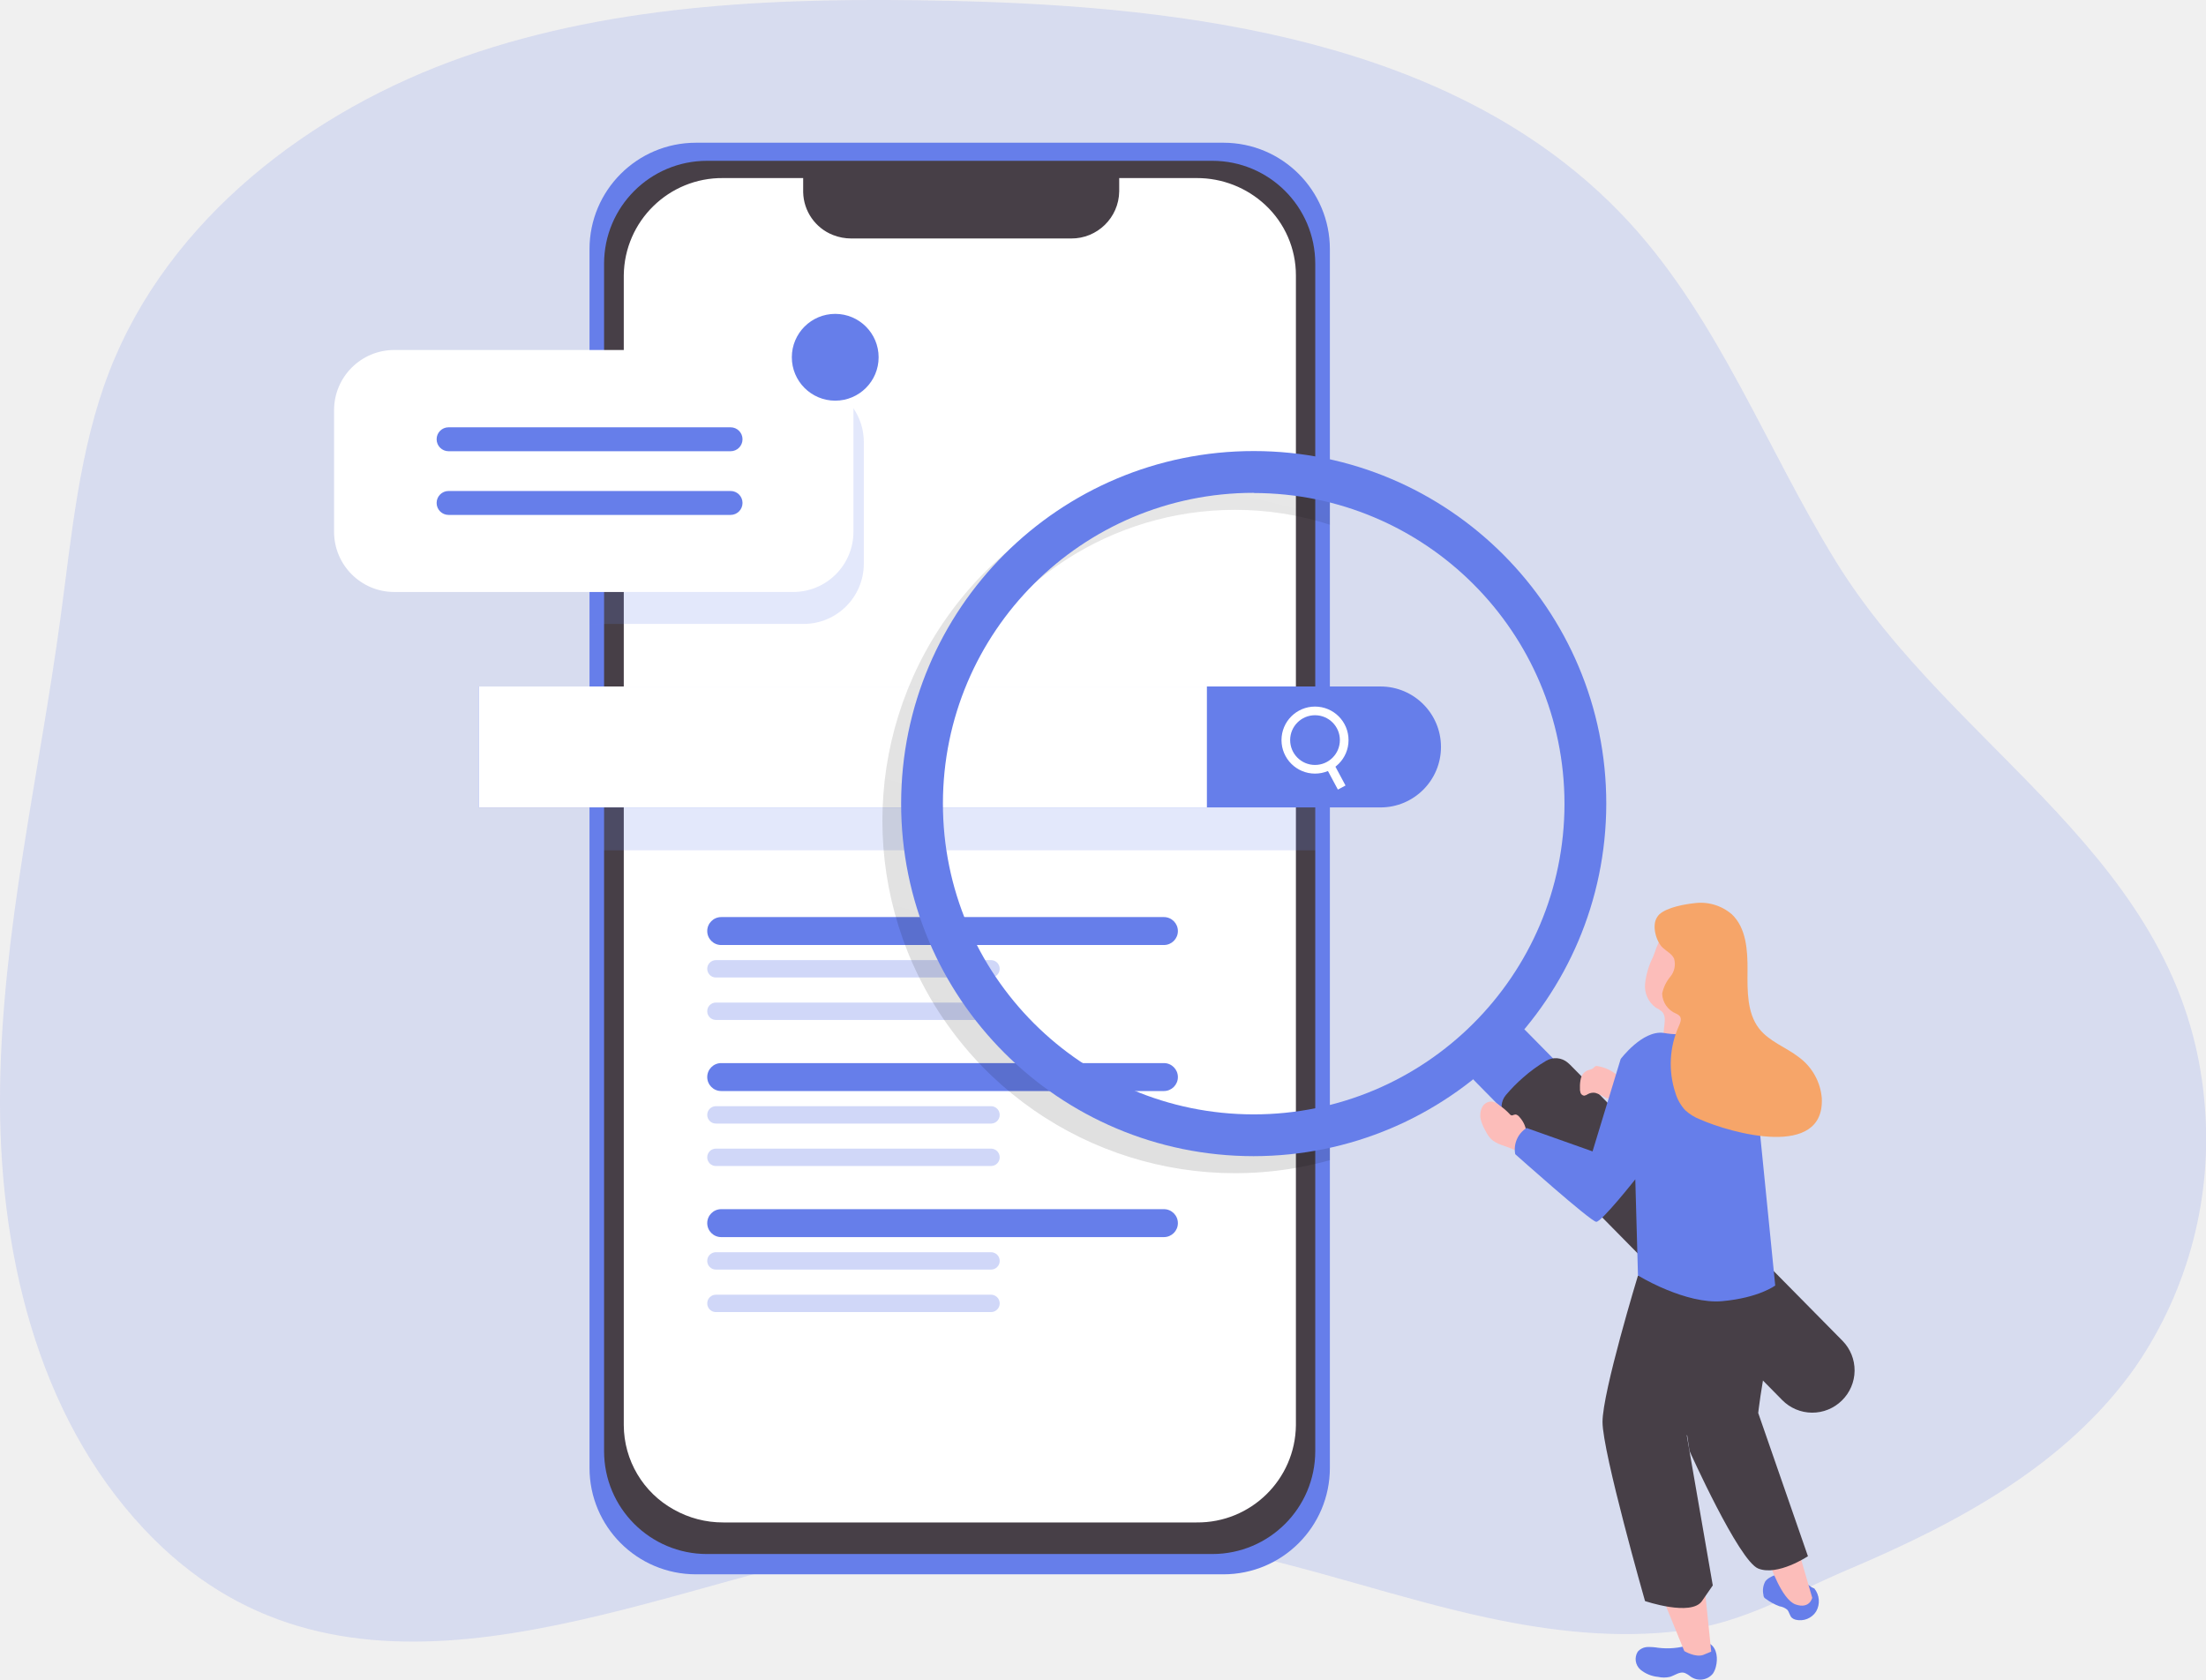
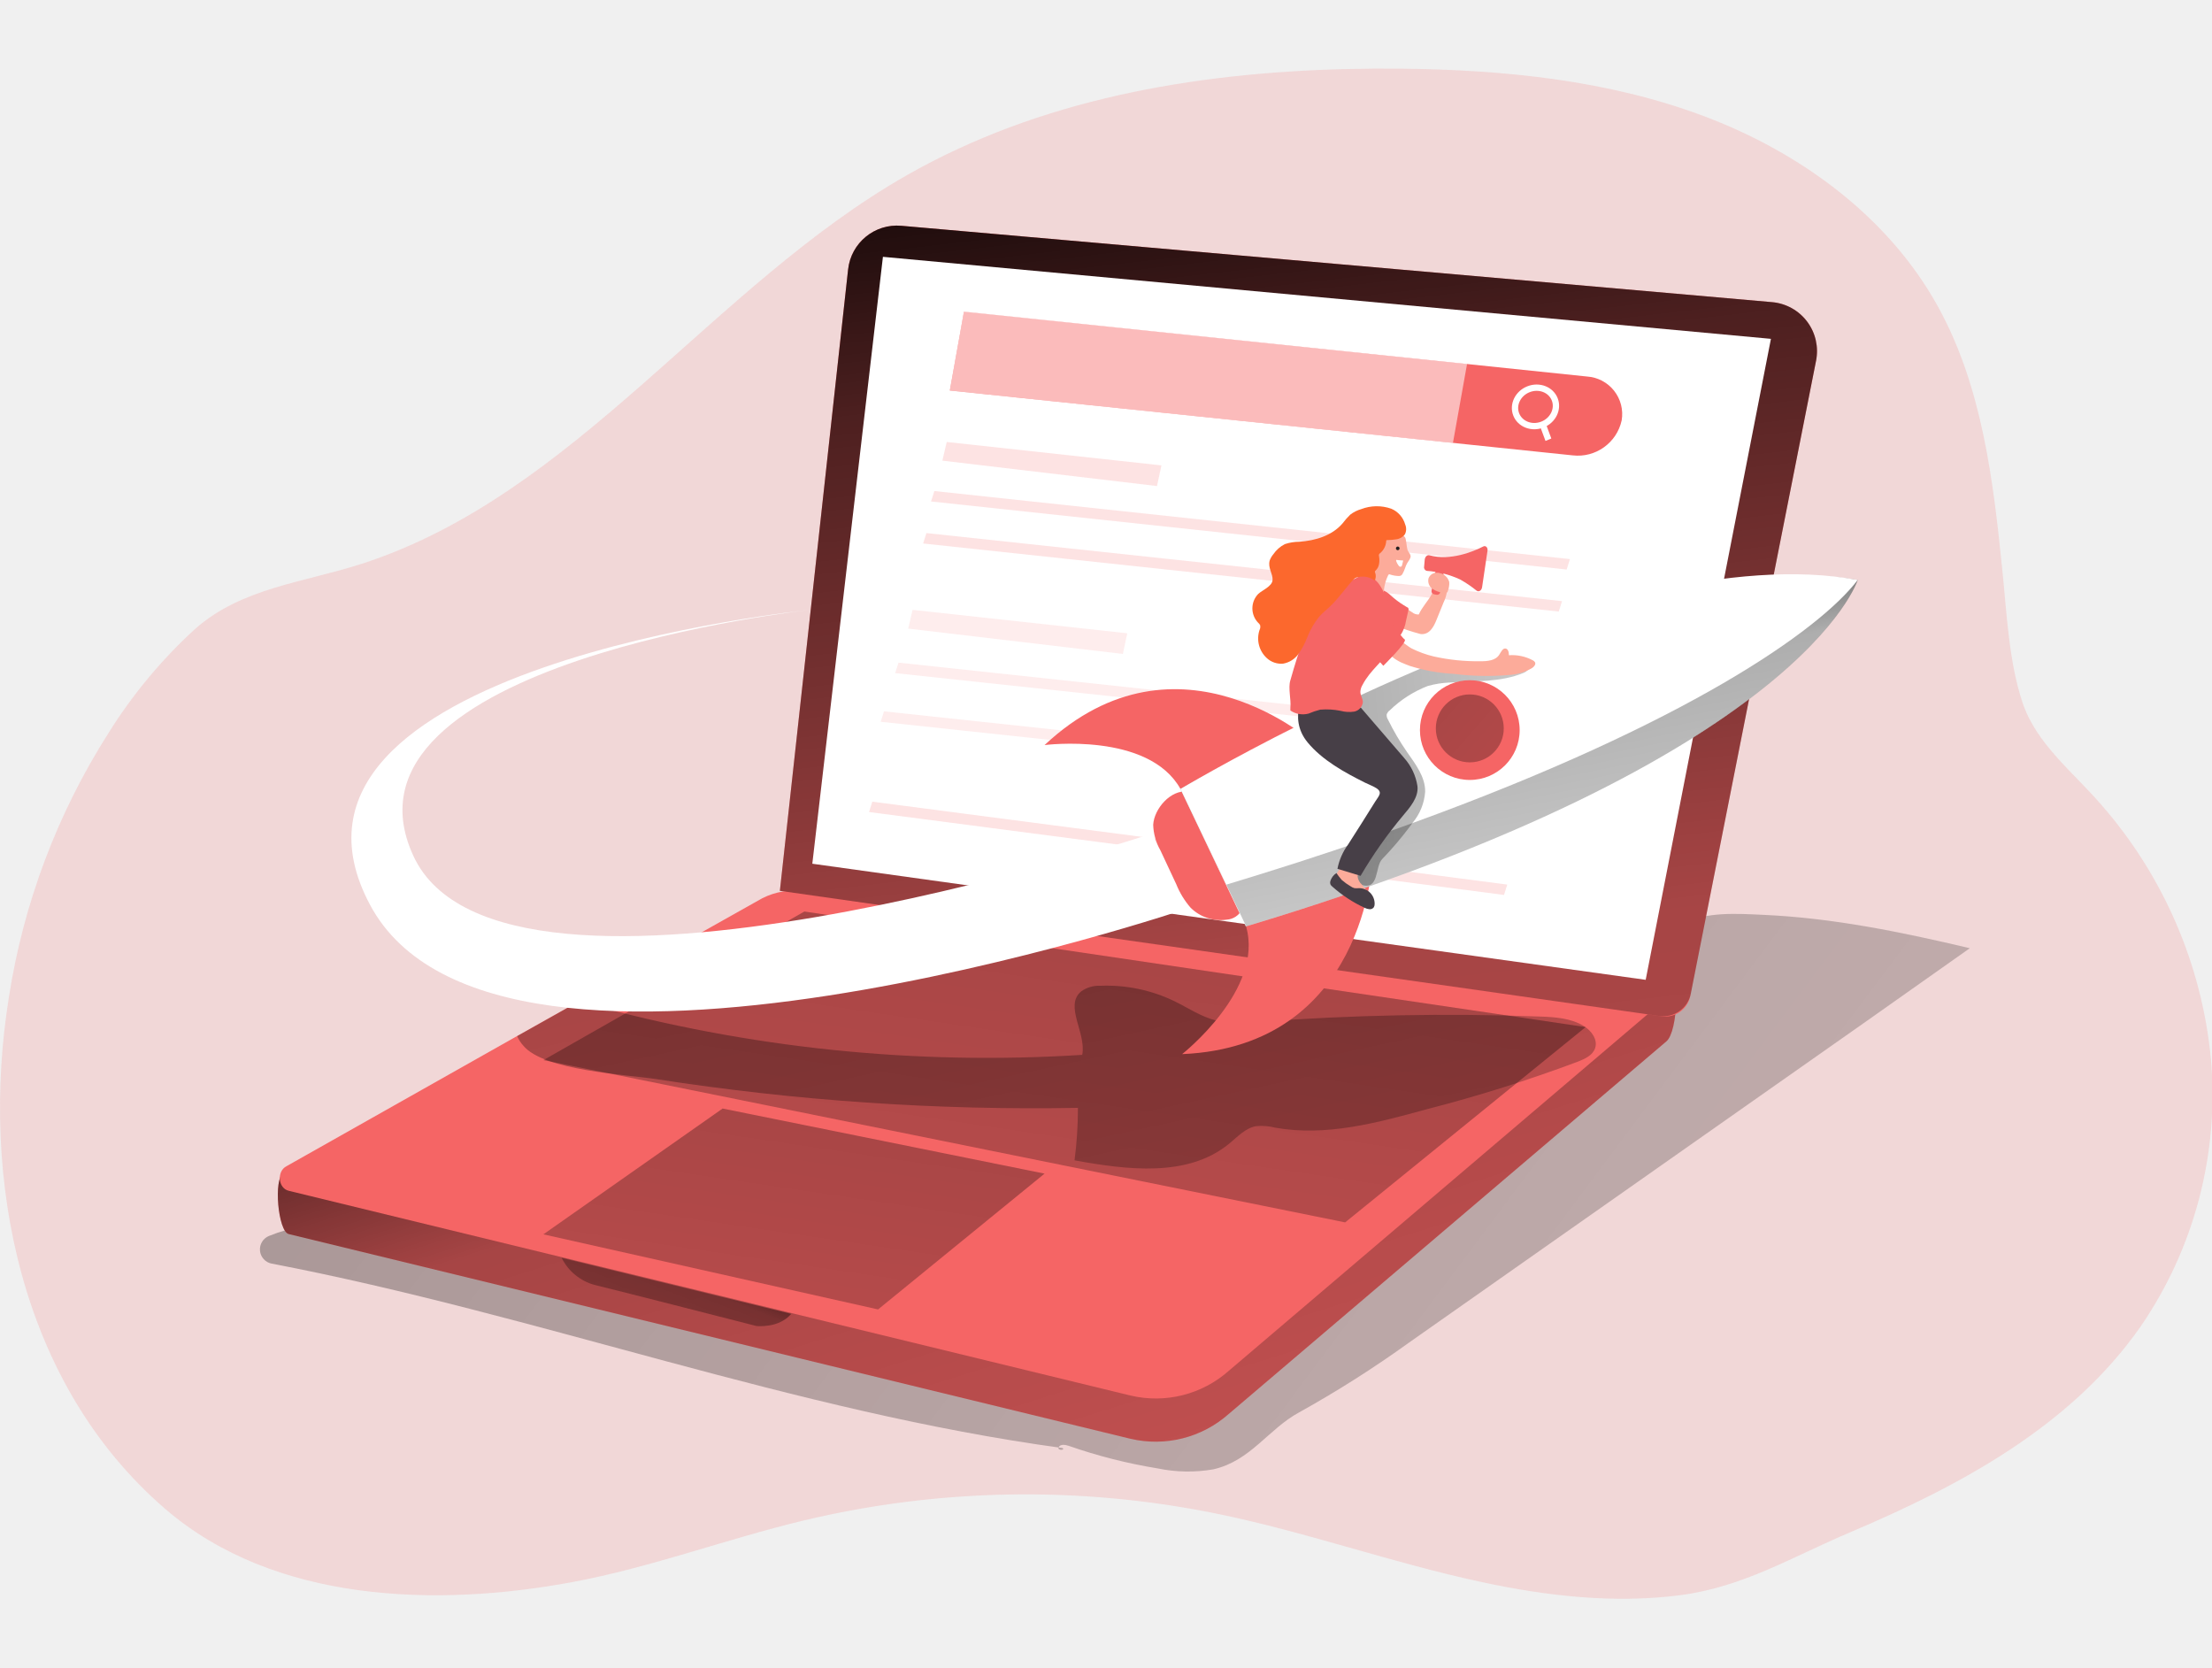
- <svg xmlns="http://www.w3.org/2000/svg" data-name="Layer 1" viewBox="0 0 369.53 281.38">
+ <svg xmlns="http://www.w3.org/2000/svg" xmlns:xlink="http://www.w3.org/1999/xlink" width="406" height="306" class="illustration styles_illustrationTablet__1DWOa" data-name="Layer 1" viewBox="0 0 364.7 252.27">
  <defs>
-     <linearGradient id="a" x1="157.8" y1="392.22" x2="326.3" y2="-282.82" gradientUnits="userSpaceOnUse">
+     <linearGradient id="a" x1="-82.33" x2="668.51" y1="-5.84" y2="555.72" gradientUnits="userSpaceOnUse">
      <stop offset=".01" />
      <stop offset=".08" stop-opacity=".69" />
      <stop offset=".21" stop-opacity=".32" />
      <stop offset="1" stop-opacity="0" />
    </linearGradient>
+     <linearGradient xlink:href="#a" id="b" x1="169.29" x2="247.42" y1="158.63" y2="406.75" />
+     <linearGradient xlink:href="#a" id="c" x1="188.89" x2="141.12" y1="70.29" y2="393.21" />
+     <linearGradient xlink:href="#a" id="d" x1="181.1" x2="238.34" y1="118.92" y2="383.44" />
+     <linearGradient xlink:href="#a" id="e" x1="141.52" x2="104.71" y1="115.44" y2="364.26" />
+     <linearGradient xlink:href="#a" id="f" x1="140.64" x2="121.06" y1="230.56" y2="280.93" />
+     <linearGradient xlink:href="#a" id="g" x1="227.27" x2="311.18" y1="31.41" y2="764.24" />
+     <linearGradient xlink:href="#a" id="h" x1="270.38" x2="294.31" y1="119.43" y2="236.55" />
+     <linearGradient xlink:href="#a" id="i" x1="215.42" x2="348.7" y1="160.73" y2="150.41" />
+     <linearGradient xlink:href="#a" id="j" x1="208.92" x2="330.56" y1="79.5" y2="186.12" />
  </defs>
-   <path d="M163.84.27c-1.72-.06-3.43-.1-5.13-.14-27.29-.57-55.14.35-80.91 9.34S28.28 36.68 18.37 62.08c-5.13 13.19-6.34 27.51-8.25 41.53C6.55 129.9.34 155.96.01 182.48s6 54.44 24.21 73.76c31.59 33.56 75.41 13.67 113 4.63a157.66 157.66 0 0168-1.21c14.84 3 29.17 8.17 44 11.35 10.67 2.29 21.77 3.55 32.64 2.14 10.44-1.35 18.49-6.33 28-10.34 18.1-7.68 36.4-17.46 47.94-33.95a67.46 67.46 0 0011.48-44.18c-3.55-41.16-42-58.44-61.85-90.79-11.56-18.8-19.44-40.12-34.31-56.42C246.44 8.27 203.7 1.54 163.84.27z" fill="#667eea" opacity=".18" style="isolation:isolate" />
-   <path d="M222.77 41.75V245.9a17.83 17.83 0 01-17.83 17.83h-88.36a17.83 17.83 0 01-17.83-17.83V41.75a17.83 17.83 0 0117.83-17.84h88.36a17.83 17.83 0 0117.83 17.84z" fill="#667eea" />
-   <rect x="101.19" y="26.94" width="119.13" height="233.39" rx="17.24" fill="#473f47" />
-   <path d="M217.08 46.13v192.61a16.47 16.47 0 01-16.63 16.3h-79.31a16.71 16.71 0 01-8.27-2.16 16.22 16.22 0 01-8.38-14.14V46.13a16.48 16.48 0 0116.65-16.3h13.4v2.37a7.89 7.89 0 005 7.17 8.32 8.32 0 003.05.58h36.84a8 8 0 008.05-7.88v-2.24h13a16.77 16.77 0 0111.49 4.52 16.1 16.1 0 015.11 11.78z" fill="#fff" />
-   <rect x="118.47" y="160.84" width="48.99" height="2.91" rx="1.45" fill="#667eea" opacity=".31" style="isolation:isolate" />
-   <rect x="118.47" y="167.95" width="48.99" height="2.91" rx="1.45" fill="#667eea" opacity=".31" style="isolation:isolate" />
-   <path fill="#667eea" opacity=".18" style="isolation:isolate" d="M98.74 134.65h124.03v7.79H98.74z" />
-   <path d="M80.19 115h151.06a10.13 10.13 0 0110.13 10.13 10.13 10.13 0 01-10.13 10.13H80.19V115z" fill="#667eea" />
-   <path fill="#fff" d="M80.19 115h121.98v20.25H80.19z" />
-   <circle cx="220.28" cy="123.98" r="4.89" fill="none" stroke="#fff" stroke-miterlimit="10" stroke-width="1.45" />
-   <path d="M224.75 131.93l-2-3.73" fill="none" stroke="#fff" stroke-miterlimit="10" stroke-width="1.45" />
-   <rect x="118.47" y="153.63" width="78.84" height="4.68" rx="2.34" fill="#667eea" />
-   <rect x="118.47" y="185.31" width="48.99" height="2.91" rx="1.45" fill="#667eea" opacity=".31" style="isolation:isolate" />
-   <rect x="118.47" y="192.42" width="48.99" height="2.91" rx="1.45" fill="#667eea" opacity=".31" style="isolation:isolate" />
-   <rect x="118.47" y="178.09" width="78.84" height="4.68" rx="2.34" fill="#667eea" />
-   <rect x="118.47" y="209.77" width="48.99" height="2.91" rx="1.45" fill="#667eea" opacity=".31" style="isolation:isolate" />
-   <rect x="118.47" y="216.89" width="48.99" height="2.91" rx="1.45" fill="#667eea" opacity=".31" style="isolation:isolate" />
-   <rect x="118.47" y="202.56" width="78.84" height="4.68" rx="2.34" fill="#667eea" />
-   <path d="M229.21 115.73a51.69 51.69 0 0115.91 2.49v-7.31a59.06 59.06 0 100 113.76v-7.31a52.06 52.06 0 11-15.91-101.63z" transform="translate(-22.35 -30.32)" fill="url(#a)" opacity=".41" />
-   <path d="M210.01 193.68a59.06 59.06 0 1159.06-59 59.13 59.13 0 01-59.06 59zm0-111.12a52.06 52.06 0 1052.06 52.12 52.11 52.11 0 00-52.06-52.09z" fill="#667eea" />
-   <path d="M290 222.13a6 6 0 01-4.28-1.79l-38.7-39.27a6 6 0 118.55-8.42l38.7 39.27a6 6 0 01-4.27 10.21z" fill="#667eea" />
-   <path d="M308.54 234.61a7.06 7.06 0 01-10-.07l-45.56-46.24a5.88 5.88 0 01-.69-.82q-.18-.24-.33-.48a3.08 3.08 0 01.28-3.54 26.38 26.38 0 012.89-2.94 24.64 24.64 0 013.86-2.81 3.11 3.11 0 013.63.31 4.1 4.1 0 01.39.35l45.64 46.25a7.06 7.06 0 01-.11 9.99z" fill="#473f47" />
-   <path d="M144.7 74.07v20.36a10.09 10.09 0 01-10.05 10.09h-35.9V63.98h35.9a10.09 10.09 0 0110.05 10.09z" fill="#667eea" opacity=".18" style="isolation:isolate" />
-   <rect x="55.96" y="58.63" width="87" height="40.54" rx="10.09" fill="#fff" />
-   <circle cx="139.91" cy="59.85" r="7.27" fill="#667eea" />
-   <rect x="73.14" y="71.58" width="51.24" height="4.01" rx="2" fill="#667eea" />
-   <rect x="73.14" y="82.25" width="51.24" height="4.01" rx="2" fill="#667eea" />
-   <path d="M303.93 266.11a3.42 3.42 0 01.3 3.83 3.17 3.17 0 01-3.46 1.39 1.53 1.53 0 01-.62-.32c-.37-.36-.43-1-.78-1.36a2.58 2.58 0 00-1.27-.56 9.08 9.08 0 01-2.31-1.25.91.91 0 01-.29-.26.92.92 0 01-.11-.43 3.21 3.21 0 01.33-2.26 2.56 2.56 0 01.76-.63 3.68 3.68 0 011.83-.55 4.76 4.76 0 011.47.34 11.26 11.26 0 013.68 1.84" fill="#667eea" />
-   <path d="M301.34 259.98l2.23 7.68s-.42 1.93-2.78 1.12-4.34-6.86-4.34-6.86z" fill="#fcbdba" />
-   <path d="M277.8 276.04a9.44 9.44 0 00-1.84-.13 2.28 2.28 0 00-1.62.78 2.35 2.35 0 00.44 3 5.43 5.43 0 002.95 1.22 4.49 4.49 0 002 0c.83-.24 1.62-.93 2.45-.67a3.85 3.85 0 011 .61 2.76 2.76 0 003.74-.47 3.55 3.55 0 00.51-1.18c.35-1.33.19-3-.91-3.77-1.3-.93-2.31-.29-3.56.14a12.35 12.35 0 01-5.16.47z" fill="#667eea" />
-   <path d="M278.88 268.59l3.26 8s1.87 1.13 3.2.63l1.31-.54-1.15-11.17zM254.65 187.27c-.22-.29-.51-.61-.86-.56s-.41.19-.62.13a.64.64 0 01-.32-.25 10.08 10.08 0 00-1.65-1.41 2.89 2.89 0 00-1.28-.65 1.75 1.75 0 00-1.67 1 3 3 0 00-.21 2 7.44 7.44 0 00.8 1.91 5.68 5.68 0 00.81 1.24c1 1.09 2.66 1.27 4 1.94a1.14 1.14 0 00.47.16.92.92 0 00.67-.49 5.13 5.13 0 00.91-2.5 4.37 4.37 0 00-1.05-2.52zM267.65 178.6a.66.66 0 00-.48.05 1.2 1.2 0 00-.22.23c-.28.3-.74.31-1.12.48a1.94 1.94 0 00-1 1.23 5.72 5.72 0 00-.17 1.61 2.21 2.21 0 00.09.85.74.74 0 00.62.5 1.53 1.53 0 00.63-.27 1.88 1.88 0 011.25-.2 6.9 6.9 0 011.56.73 1.61 1.61 0 001.64 0 2 2 0 00.51-.72c.45-1 1-2.11 0-2.92a6.79 6.79 0 00-3.31-1.57z" fill="#fcbdba" />
-   <path d="M297.37 215.35a112.32 112.32 0 01-1.41 12.55c-.9 4.12-1.44 8.8-1.44 8.8l8.33 24s-5.07 3.37-8.33 2.06-11.51-19.71-11.51-19.71l-3.14-20.93 8.31-9.54z" fill="#473f47" />
-   <path d="M274.38 213.68s-5.94 19.47-5.94 24.53 7.12 30 7.12 30 7.73 2.62 9.54 0l1.81-2.62-4.35-25.1s6.16-13.1 7.25-16.47a36.45 36.45 0 001.41-6.37z" fill="#473f47" />
-   <path d="M276.88 160.35a13.15 13.15 0 00-1.31 4.43 4.41 4.41 0 001.77 4 4.84 4.84 0 011.05.68c1.12 1.14-.16 3.21.48 4.69a2.21 2.21 0 002.76 1 3.68 3.68 0 002-2.43 11.32 11.32 0 00.38-3.29l.11-6.61a8.46 8.46 0 00-.67-4.31 4.29 4.29 0 00-4-2.16c-1.54.33-2.01 2.71-2.57 4z" fill="#fcbdba" />
-   <path d="M253.82 193.35s12.68 11.33 13.58 11.33 6.53-7.12 6.53-7.12l.45 16.11a37.41 37.41 0 004.88 2.42c2.74 1.12 6.21 2.16 9.24 1.88 6.16-.56 8.87-2.62 8.87-2.62l-3.79-37.94s-7.18-5.17-9.63-4.38a15.12 15.12 0 01-5.31 0c-3.54-.46-7.16 4.38-7.16 4.38l-4.71 15.47-11.05-3.92a4.24 4.24 0 00-1.9 4.39z" fill="#667eea" />
-   <path d="M277.95 153.18c1.33-1.21 4.34-1.71 5.81-1.87a8 8 0 016.35 1.86c2.4 2.28 2.65 6 2.62 9.42s-.08 7.09 1.92 9.69c1.72 2.22 4.53 3.14 6.72 4.85a9.48 9.48 0 013.8 6.82c.51 10.28-15.19 5.87-20.38 3.58a7.93 7.93 0 01-2.49-1.54 7.31 7.31 0 01-1.65-2.91 15.43 15.43 0 01.58-11.2c.24-.52.5-1.17.17-1.63a1.71 1.71 0 00-.66-.46 3.75 3.75 0 01-2.31-3.33 6.46 6.46 0 011.38-2.86 3.29 3.29 0 00.62-3c-.36-.81-1.22-1.21-1.86-1.8-1.12-1-1.93-3.69-1-5.13a2.55 2.55 0 01.38-.49z" fill="#f6a569" />
+   <path fill="#F56565" d="M182.65 54.48a111 111 0 0 0-8.4 4.32c-32.15 18.3-54.65 52.65-89.85 64.06-9.53 3.09-19.76 3.94-27.46 10.7a82.36 82.36 0 0 0-14.37 17.26 113.52 113.52 0 0 0-16.4 43.54c-4.81 30 1.92 63.78 25.79 84.33 17.94 15.46 44.64 16.24 67.11 12.06 12.89-2.39 25.24-7.05 38-10.12a157.66 157.66 0 0 1 68-1.21c14.83 3 29.16 8.17 44 11.34 10.66 2.29 21.76 3.56 32.64 2.15 10.44-1.35 18.49-6.33 28-10.35 18.09-7.67 36.4-17.45 47.93-33.94a67.52 67.52 0 0 0 11.59-44.14A74.43 74.43 0 0 0 371 162.42c-4.59-5.28-10.59-9.94-12.83-16.66s-2.59-14.56-3.29-21.45c-1.52-15.11-3.34-30.65-10.7-43.93C336 65.62 321.51 55.05 305.7 49.1s-32.9-7.65-49.79-7.85C230.9 41 205.23 44 182.65 54.48Z" opacity=".18" style="isolation:isolate" transform="translate(-24.71 -41.23)" />
+   <path fill="url(#a)" d="m349.48 186.25-17 12L257 251.28a182.54 182.54 0 0 1-18.08 11.48c-5.09 2.75-8 8-14.16 9.4a24.51 24.51 0 0 1-9.23-.16 86.43 86.43 0 0 1-14.61-3.71c-.58-.2-1.41-.32-1.67.24s1.14.5.65.12c-44.25-6-86.53-22-130.38-30.4a2.39 2.39 0 0 1-.45-4.57c3.53-1.44 7.38-2 11.27-2.76 7-1.29 13.9-2.55 20.88-3.69a351 351 0 0 1 42.53-4.72c23.68-1 47.58 1.53 71-2.14 22.25-3.48 43.19-12.37 63.89-21.27 5-2.14 10.09-4.36 14-8.12 3.07-2.95 5.53-6.84 9.44-8.78 4.06-2 9-1.65 13.36-1.45 11.5.51 22.86 2.85 34.04 5.5Z" transform="translate(-24.71 -41.23)" />
+   <path fill="#F56565" d="m46.73 182.13 98.84-43a11.86 11.86 0 0 1 6.93-1.15l122.25 10.39c2.34.33 1.92 10.39 0 12l-72.2 61.46a18.15 18.15 0 0 1-16.17 4.06L47.6 192.14c-1.77-.43-2.53-9.19-.87-10.01Z" />
+   <path fill="url(#b)" d="m71.44 223.36 98.84-43a11.86 11.86 0 0 1 6.93-1.15l122.25 10.39c2.34.33 1.92 10.39 0 12l-72.2 61.46a18.15 18.15 0 0 1-16.17 4.06L72.31 233.37c-1.77-.43-2.53-9.19-.87-10.01Z" transform="translate(-24.71 -41.23)" />
+   <path fill="#F56565" d="m274.78 153.24-72.2 61.46a18.13 18.13 0 0 1-16.17 4.07L47.6 185.01c-1.77-.43-2-3.23-.35-4.06l38.04-21.47 10-5.62 30.41-17.09a11.85 11.85 0 0 1 6.93-1.15l140.92 12.26c2.34.28 3.12 3.75 1.23 5.36Z" />
+   <path fill="url(#c)" d="m132.62 138.97 128.81 19.05-39.65 32.2-132.19-26.75 43.03-24.5z" />
+   <path fill="url(#d)" d="M287.7 202.73c-.38 1.15-1.63 1.74-2.76 2.19a244.67 244.67 0 0 1-25.16 7.92c-8.09 2.23-16.53 4.48-24.79 3a9.27 9.27 0 0 0-3.18-.26c-1.76.32-3.06 1.75-4.43 2.88-6.83 5.62-16.81 4.34-25.51 2.76a65.89 65.89 0 0 0 .56-8.65 405.51 405.51 0 0 1-69.53-4.74c-5-.77-18.51-1.38-21.92-5.53a5.35 5.35 0 0 1-1-1.56l10-5.62a6.08 6.08 0 0 1 1.34.21 247.45 247.45 0 0 0 81.82 8.5c.71-3.59-3-8.08-.18-10.46a5.06 5.06 0 0 1 3.19-.93 25.7 25.7 0 0 1 12.22 2.56c2.25 1.1 4.37 2.54 6.8 3.16a22.11 22.11 0 0 0 7.22.23 414.86 414.86 0 0 1 46.11-.88c2.53.09 5.18.24 7.33 1.57 1.26.76 2.35 2.24 1.87 3.65Z" transform="translate(-24.71 -41.23)" />
+   <path fill="url(#e)" d="m119.14 171.45 53.08 10.73-27.45 22.39-55.18-12.38 29.55-20.74z" />
+   <path fill="url(#f)" d="M117.31 237.3a8.59 8.59 0 0 0 5.47 4.47c3.9.94 26.63 6.76 26.63 6.76s3.7.44 5.75-2Z" transform="translate(-24.71 -41.23)" />
+   <path fill="#F56565" d="m128.58 135.56 145.38 20.69a4.22 4.22 0 0 0 4.72-3.35l20.74-104.73a8.11 8.11 0 0 0-7.25-9.66L148.6 25.92a8.11 8.11 0 0 0-8.77 7.2Z" />
+   <path fill="url(#g)" d="m153.29 176.79 145 20.63a4.63 4.63 0 0 0 5.19-3.68L324.13 89.4a8.11 8.11 0 0 0-7.25-9.66L173.31 67.15a8.11 8.11 0 0 0-8.77 7.2Z" transform="translate(-24.71 -41.23)" />
+   <path fill="#fff" d="m271.33 150.23 20.65-105.67-146.41-13.52-11.64 100.05 137.4 19.14z" />
+   <path fill="#F56565" d="M259.29 63.77 156.6 53.08l2.33-13 102.72 10.69a6.21 6.21 0 0 1 5.72 7.24 7.4 7.4 0 0 1-8.08 5.76Z" />
+   <path fill="#fff" d="m156.6 53.08 82.95 8.65 2.33-13.04-82.95-8.66-2.33 13.05z" opacity=".56" />
+   <ellipse cx="277.87" cy="96.99" fill="none" stroke="#fff" stroke-miterlimit="10" stroke-width="1.04" rx="3.41" ry="3.13" transform="rotate(-21.36 156.257 141.899)" />
+   <path fill="none" stroke="#fff" stroke-miterlimit="10" stroke-width="1.04" d="M255.29 61.19c-.07-.17-.94-2.54-.94-2.54" />
+   <path fill="#F56565" d="M258.3 82.59 153.5 71.37l.55-1.72 104.79 11.22-.54 1.72zM190.76 68.83l-35.39-4.19.72-3.08 35.4 3.86-.73 3.41zM257 89.52 152.2 78.3l.54-1.72 104.8 11.22-.54 1.72z" opacity=".18" style="isolation:isolate" />
+   <g fill="#F56565" opacity=".66" style="isolation:isolate">
+     <path d="m185.13 96.51-35.39-4.18.72-3.09 35.4 3.86-.73 3.41zM252.39 110.89l-104.8-11.22.55-1.73 104.8 11.23-.55 1.72zM250 118.91l-104.8-11.22.55-1.72 104.79 11.22-.54 1.72z" opacity=".18" style="isolation:isolate" />
+   </g>
+   <path fill="#F56565" d="m247.97 136.24-104.69-13.67.54-1.71 104.69 13.67-.54 1.71z" opacity=".18" style="isolation:isolate" />
+   <path fill="#fff" d="M189.88 126.14s-107.1 35.46-121.74 3.63 65.53-40.55 65.53-40.55-93.68 9.33-72.66 48.65 135.26.44 135.26.44Z" />
+   <path fill="#F56565" d="M190.13 124.67a9 9 0 0 0 1.16 4.15l2.64 5.64a13.74 13.74 0 0 0 2.34 3.85 7 7 0 0 0 6 2 3 3 0 0 0 2.46-1.6c.45-1.17-.31-2.42-.92-3.51-1.64-2.93-2.34-6.27-3.12-9.53-.6-2.54-1.82-6.12-4.92-6.48-2.74-.32-5.48 2.81-5.64 5.48ZM217.03 111.53s-22.66-20.73-44.81 0c0 0 17.12-2.21 22.4 7.22ZM226.29 130.48s-1.08 30.7-31.39 32c0 0 13.57-10.67 10.54-21.05Z" />
+   <path fill="#fff" d="M194.62 118.77s71.45-41 111.62-34.44c0 0-9.08 29.52-100.83 57.1Z" />
+   <path fill="url(#h)" d="M331 125.54s-9.08 29.52-100.83 57.1l-3.27-6.87-7.57-15.77s63.42-36.44 104.35-35.14a56.19 56.19 0 0 1 7.32.68Z" transform="translate(-24.71 -41.23)" />
+   <path fill="#fff" d="M306.29 84.31c-6.35 8.33-28.27 23.68-73.33 40.05q-3.82 1.4-7.87 2.8-10.65 3.68-22.9 7.38l-7.56-15.77s7.81-4.69 19.75-10.65c6.3-3.15 13.75-6.65 21.81-10 22.49-9.35 49.75-17.6 70.1-13.81Z" />
+   <path fill="url(#i)" d="M275.94 140.85c-3.81 1.59-8.09 1.33-12.21 1.6a15.79 15.79 0 0 0-3.62.57 18.67 18.67 0 0 0-6.25 4 1.36 1.36 0 0 0-.52.69 1.32 1.32 0 0 0 .2.83 41.6 41.6 0 0 0 3.14 5.35c1.4 2 3.05 4.13 3 6.59a9 9 0 0 1-2.09 5.12l-.3.42a56.16 56.16 0 0 1-4.69 5.53c-1.24 1.28-.44 5.19-3.44 4.25-2.61-.81-1.34-3.91-.45-5.54l1-1.86 1.68-3.11c1.28-2.35 2.58-5.14 1.5-7.59-.76-1.71-2.51-2.74-4.15-3.66a63.69 63.69 0 0 0-9.7-4.69c6.3-3.15 13.75-6.65 21.81-10a114.41 114.41 0 0 0 15.82.23c.44.42-.18 1.04-.73 1.27Z" transform="translate(-24.71 -41.23)" />
+   <circle cx="242.33" cy="109.06" r="8.22" fill="#F56565" />
+   <circle cx="242.33" cy="108.78" r="5.6" fill="url(#j)" />
+   <path fill="#fcab9a" d="M230.04 91.16c0 .05-1.18-.15-1.15-.09a2.56 2.56 0 0 0 1 .72 36.1 36.1 0 0 0 4.34 1.44c1.47.15 2.18-1.24 2.64-2.41.37-.94.75-1.88 1.14-2.81a5.6 5.6 0 0 0 .56-1.91 1 1 0 0 0-.06-.45.84.84 0 0 0-.45-.4 1.22 1.22 0 0 0-.92 0c-.54.23-.79.84-1.06 1.36-.63 1.19-1.62 2.16-2.16 3.39a1.56 1.56 0 0 1-1.11-.37l-1.75-1.14a.64.64 0 0 0-.29-.13.53.53 0 0 0-.45.21 2.38 2.38 0 0 0-.54 1.34 1.94 1.94 0 0 0 0 .76 1.92 1.92 0 0 0 .26.49Z" />
+   <path fill="#F56565" d="m231.39 88.44.62.38c.09 0 .18.1.21.2a.41.41 0 0 1 0 .22l-.41 1.82a5.94 5.94 0 0 1-.86 2.29c-.24.33-2-.89-2.3-1.05a7.54 7.54 0 0 1-1.93-1.85 3.07 3.07 0 0 1-.55-1 4.11 4.11 0 0 1 .4-2.71c.7-1.37 1.88-.69 2.77.15a13.71 13.71 0 0 0 2.05 1.55Z" />
+   <path fill="#fcab9a" d="M220.1 133.86a.66.66 0 0 0 .2.34 14.39 14.39 0 0 0 4.99 3.17.79.79 0 0 0 .37.1.53.53 0 0 0 .42-.55 1.41 1.41 0 0 0-.27-.7 13.34 13.34 0 0 0-1.23-1.65 2.1 2.1 0 0 1-.75-1.39 3.54 3.54 0 0 1 .21-.79c.3-1.13-1.58-1.36-2.37-1.09a3.28 3.28 0 0 0-1.57 2.56Z" />
+   <path fill="#473f47" d="M215.5 102.1s-3.41 4.76.1 9c2.43 2.94 6.08 4.94 9.44 6.62.59.3 1.29.54 1.86.9 1.11.7.43 1.29-.16 2.22q-2.22 3.57-4.48 7.09a10 10 0 0 0-1.75 4l3.81 1.16a72.82 72.82 0 0 1 7-9.93c1.13-1.34 2.59-3 2.38-4.86a9 9 0 0 0-2.18-4.63l-7.13-8.28Z" />
+   <path fill="#fcab9a" d="M232.06 79.35c.12.35.46.63.51 1s-.33.81-.58 1.22-.42 1.2-.76 1.75a.63.63 0 0 1-.28.28 1 1 0 0 1-.34.06 5.08 5.08 0 0 1-1.34-.22.4.4 0 0 0-.26-.06.36.36 0 0 0-.16.2 7.17 7.17 0 0 0-.71 3.38c0 .38 0 .86-.31 1.05a.62.62 0 0 1-.38.1c-.88 0-1.55-.79-2-1.57a10.2 10.2 0 0 1-.85-2.21 1.79 1.79 0 0 1-.08-.69 2.3 2.3 0 0 1 .28-.77 15 15 0 0 0 1.07-2.71 12.32 12.32 0 0 1 1.24-3.51 2 2 0 0 1 .95-.77 2.54 2.54 0 0 1 1.34.07 3.56 3.56 0 0 1 2.27 1.36c.17.26.25 1.59.39 2.04Z" />
+   <path fill="#F56565" d="M223.29 106.01a5.38 5.38 0 0 1-2.29-.13 11.88 11.88 0 0 0-3.32-.19 12.89 12.89 0 0 0-1.93.65 3.64 3.64 0 0 1-3-.51v-.46c.15-1.34-.41-3.24 0-4.53 1.47-5.15 2.72-9 5.65-13.42.84-1.27 4.15-2.9 5.51-3.58a2.49 2.49 0 0 1 1-.29 2.61 2.61 0 0 1 1.15.32c1.21.59 1.68 1.69 2.27 2.83a11 11 0 0 1 1.38 3.77c.15 1.72.76 3.33-.22 4.93-1.35 2.25-3.59 3.77-4.84 6.2a2.34 2.34 0 0 0-.36 1.17c0 .58.41 1.11.41 1.69a1.78 1.78 0 0 1-1.41 1.55Z" />
+   <path fill="#fcab9a" d="M231 97.9c.48.22 1 .41 1.41.57a28.78 28.78 0 0 0 7.25 1.32 43.57 43.57 0 0 0 9.34.17 8.36 8.36 0 0 0 3.6-1.13c.32-.21.65-.59.49-.94a.86.86 0 0 0-.4-.35 7.26 7.26 0 0 0-3.91-.82c0-.47-.12-1.07-.58-1.11s-.73.59-1 1c-.6 1-2 1.11-3.12 1.1a33.18 33.18 0 0 1-7.7-.79 17.06 17.06 0 0 1-3.66-1.33c-.75-.38-2.26-1.95-3-1.11s-1.43 1.4-.43 2.29A6.78 6.78 0 0 0 231 97.9Z" />
+   <path fill="#F56565" d="M227.1 88.25s3.92 5.53 4.49 5.86-3.52 4.35-3.52 4.35-4.74-5.13-5.29-7.75 1.9-4.42 4.32-2.46Z" />
+   <path fill="#fc682d" d="M231.64 76.77a2.09 2.09 0 0 1-1.43.84 10.57 10.57 0 0 1-1.49.13s-.09 0-.12 0a.2.2 0 0 0-.05.15 2.81 2.81 0 0 1-1 2 .49.49 0 0 0-.18.2.55.55 0 0 0 0 .36 3.52 3.52 0 0 1 0 1.21 1.86 1.86 0 0 1-.54 1.07.38.38 0 0 0-.15.21.39.39 0 0 0 .06.21 1.71 1.71 0 0 1-.08 1.27 3.21 3.21 0 0 0-2.68-.58 1.34 1.34 0 0 0-.76.32c-1.34 1.41-2.44 3.08-3.85 4.44-.6.58-1.27 1.09-1.83 1.72a12.55 12.55 0 0 0-2 3.43 12.47 12.47 0 0 1-1.45 2.75 3.94 3.94 0 0 1-2.56 1.61 3.51 3.51 0 0 1-2.67-.92 4.39 4.39 0 0 1-1.2-4.62 1.16 1.16 0 0 0 .1-.81 1.2 1.2 0 0 0-.32-.39 3.43 3.43 0 0 1 0-4.75c.67-.63 2.28-1.24 2.37-2.28s-.84-2.07-.46-3.27a3.38 3.38 0 0 1 .59-1 5.07 5.07 0 0 1 1.9-1.67 7.45 7.45 0 0 1 2.4-.39c2.62-.18 5.36-1 7.09-3a12.86 12.86 0 0 1 1.28-1.46 5.39 5.39 0 0 1 1.82-.92 7.18 7.18 0 0 1 4.94-.07 4 4 0 0 1 2.31 2.61 1.93 1.93 0 0 1-.04 1.6Z" />
+   <path fill="#fff" d="M231.35 81.1a10.92 10.92 0 0 1-1.15-.1c-.11.21.39 1 .5 1.06a.29.29 0 0 0 .38 0 .56.56 0 0 0 .09-.21l.18-.76" />
+   <circle cx="230.45" cy="79.1" r=".3" fill="#231f20" />
+   <rect width="1.44" height="3.94" x="260.99" y="124.06" fill="#F56565" rx=".5" transform="rotate(10.78 467.98 -25.495)" />
+   <path fill="#fcab9a" d="M236.72 83.12a1.44 1.44 0 0 0-1.19.91 1.63 1.63 0 0 0 .64 1.74 4.09 4.09 0 0 0 1.84.67.65.65 0 0 0 .58-.08.64.64 0 0 0 .16-.34 3.47 3.47 0 0 0 .19-1.39 2.11 2.11 0 0 0-2.22-1.51Z" />
+   <path fill="#F56565" d="m234.9 80.97-.1 1.14a.59.59 0 0 0 .44.7 15.55 15.55 0 0 1 5.53 1.44 19.29 19.29 0 0 1 2.68 1.82c.34.27.83 0 .91-.58l.89-6c.08-.53-.3-.9-.7-.7-1.67.85-5.42 2.41-8.89 1.45-.37-.09-.72.26-.76.73Z" />
+   <path fill="#473f47" d="M220.34 132.63a2.41 2.41 0 0 0-1 1.32.84.84 0 0 0 0 .52 1 1 0 0 0 .31.38 21.93 21.93 0 0 0 5.34 3.51 2.18 2.18 0 0 0 .79.23.79.79 0 0 0 .72-.31 1 1 0 0 0 .14-.53 2.55 2.55 0 0 0-2.57-2.63 4.56 4.56 0 0 1-.74 0 1.88 1.88 0 0 1-.64-.3 9.72 9.72 0 0 1-1.48-1.06 13.53 13.53 0 0 1-.87-1.13Z" />
</svg>
